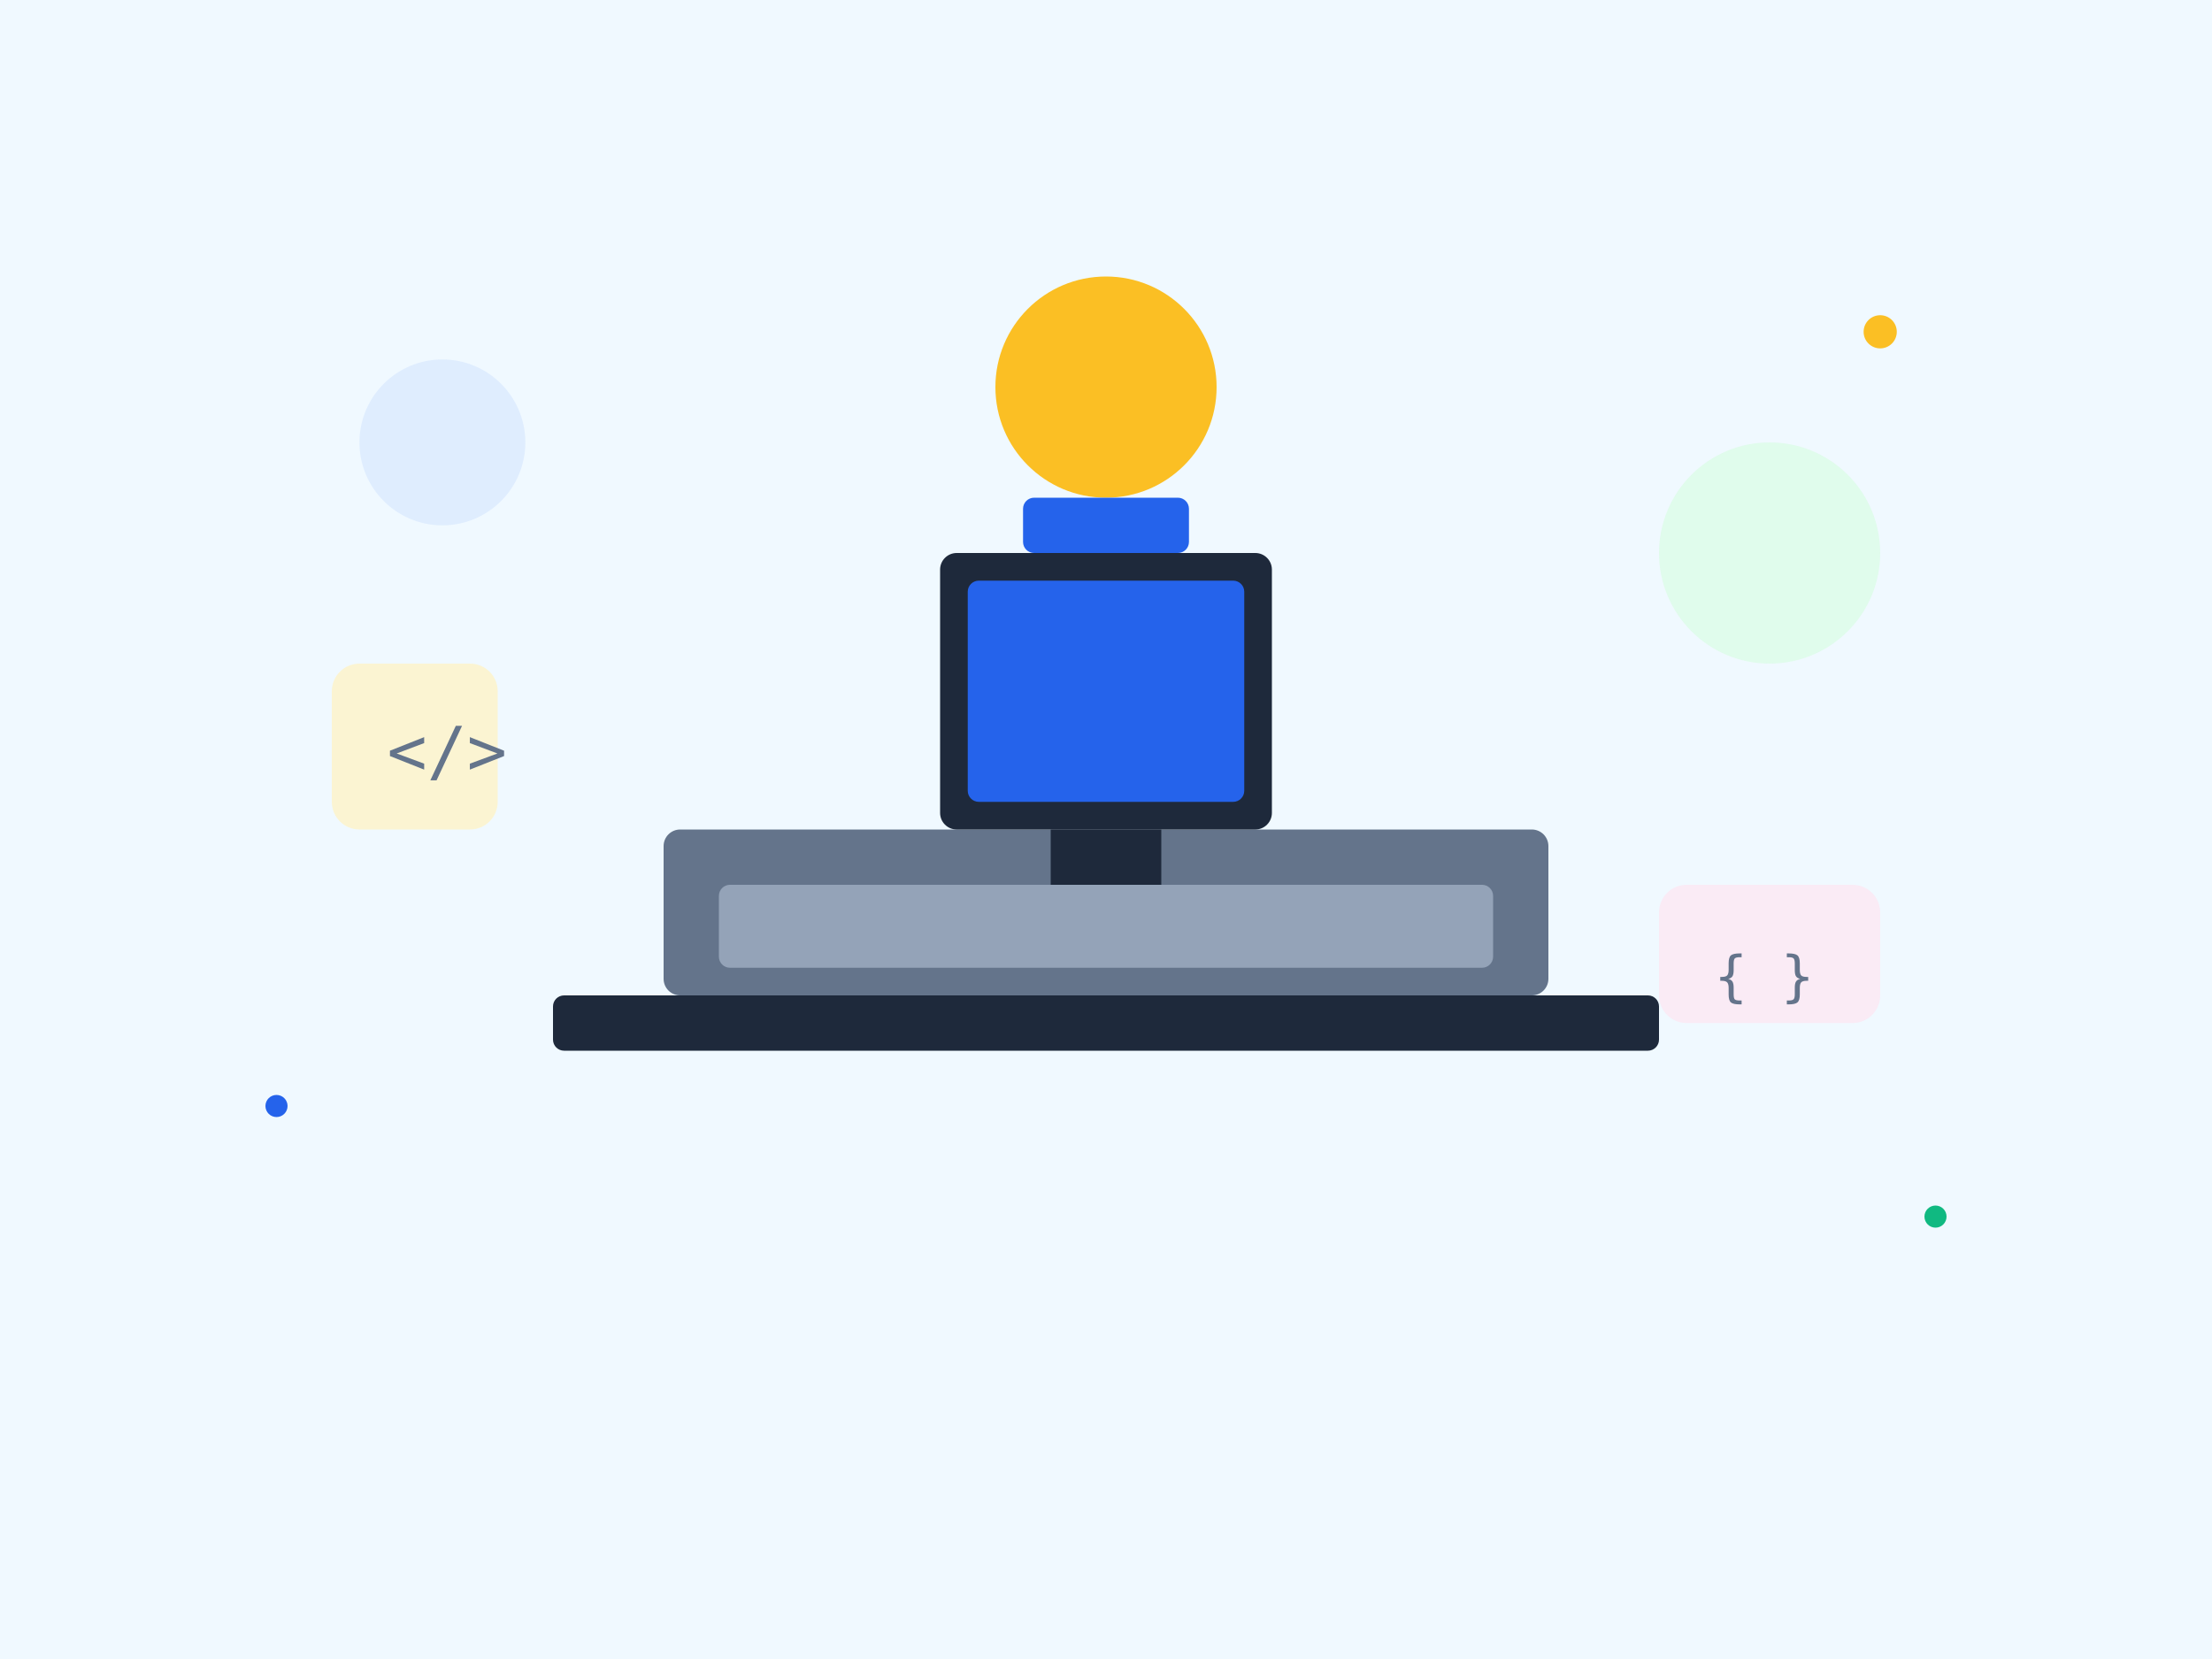
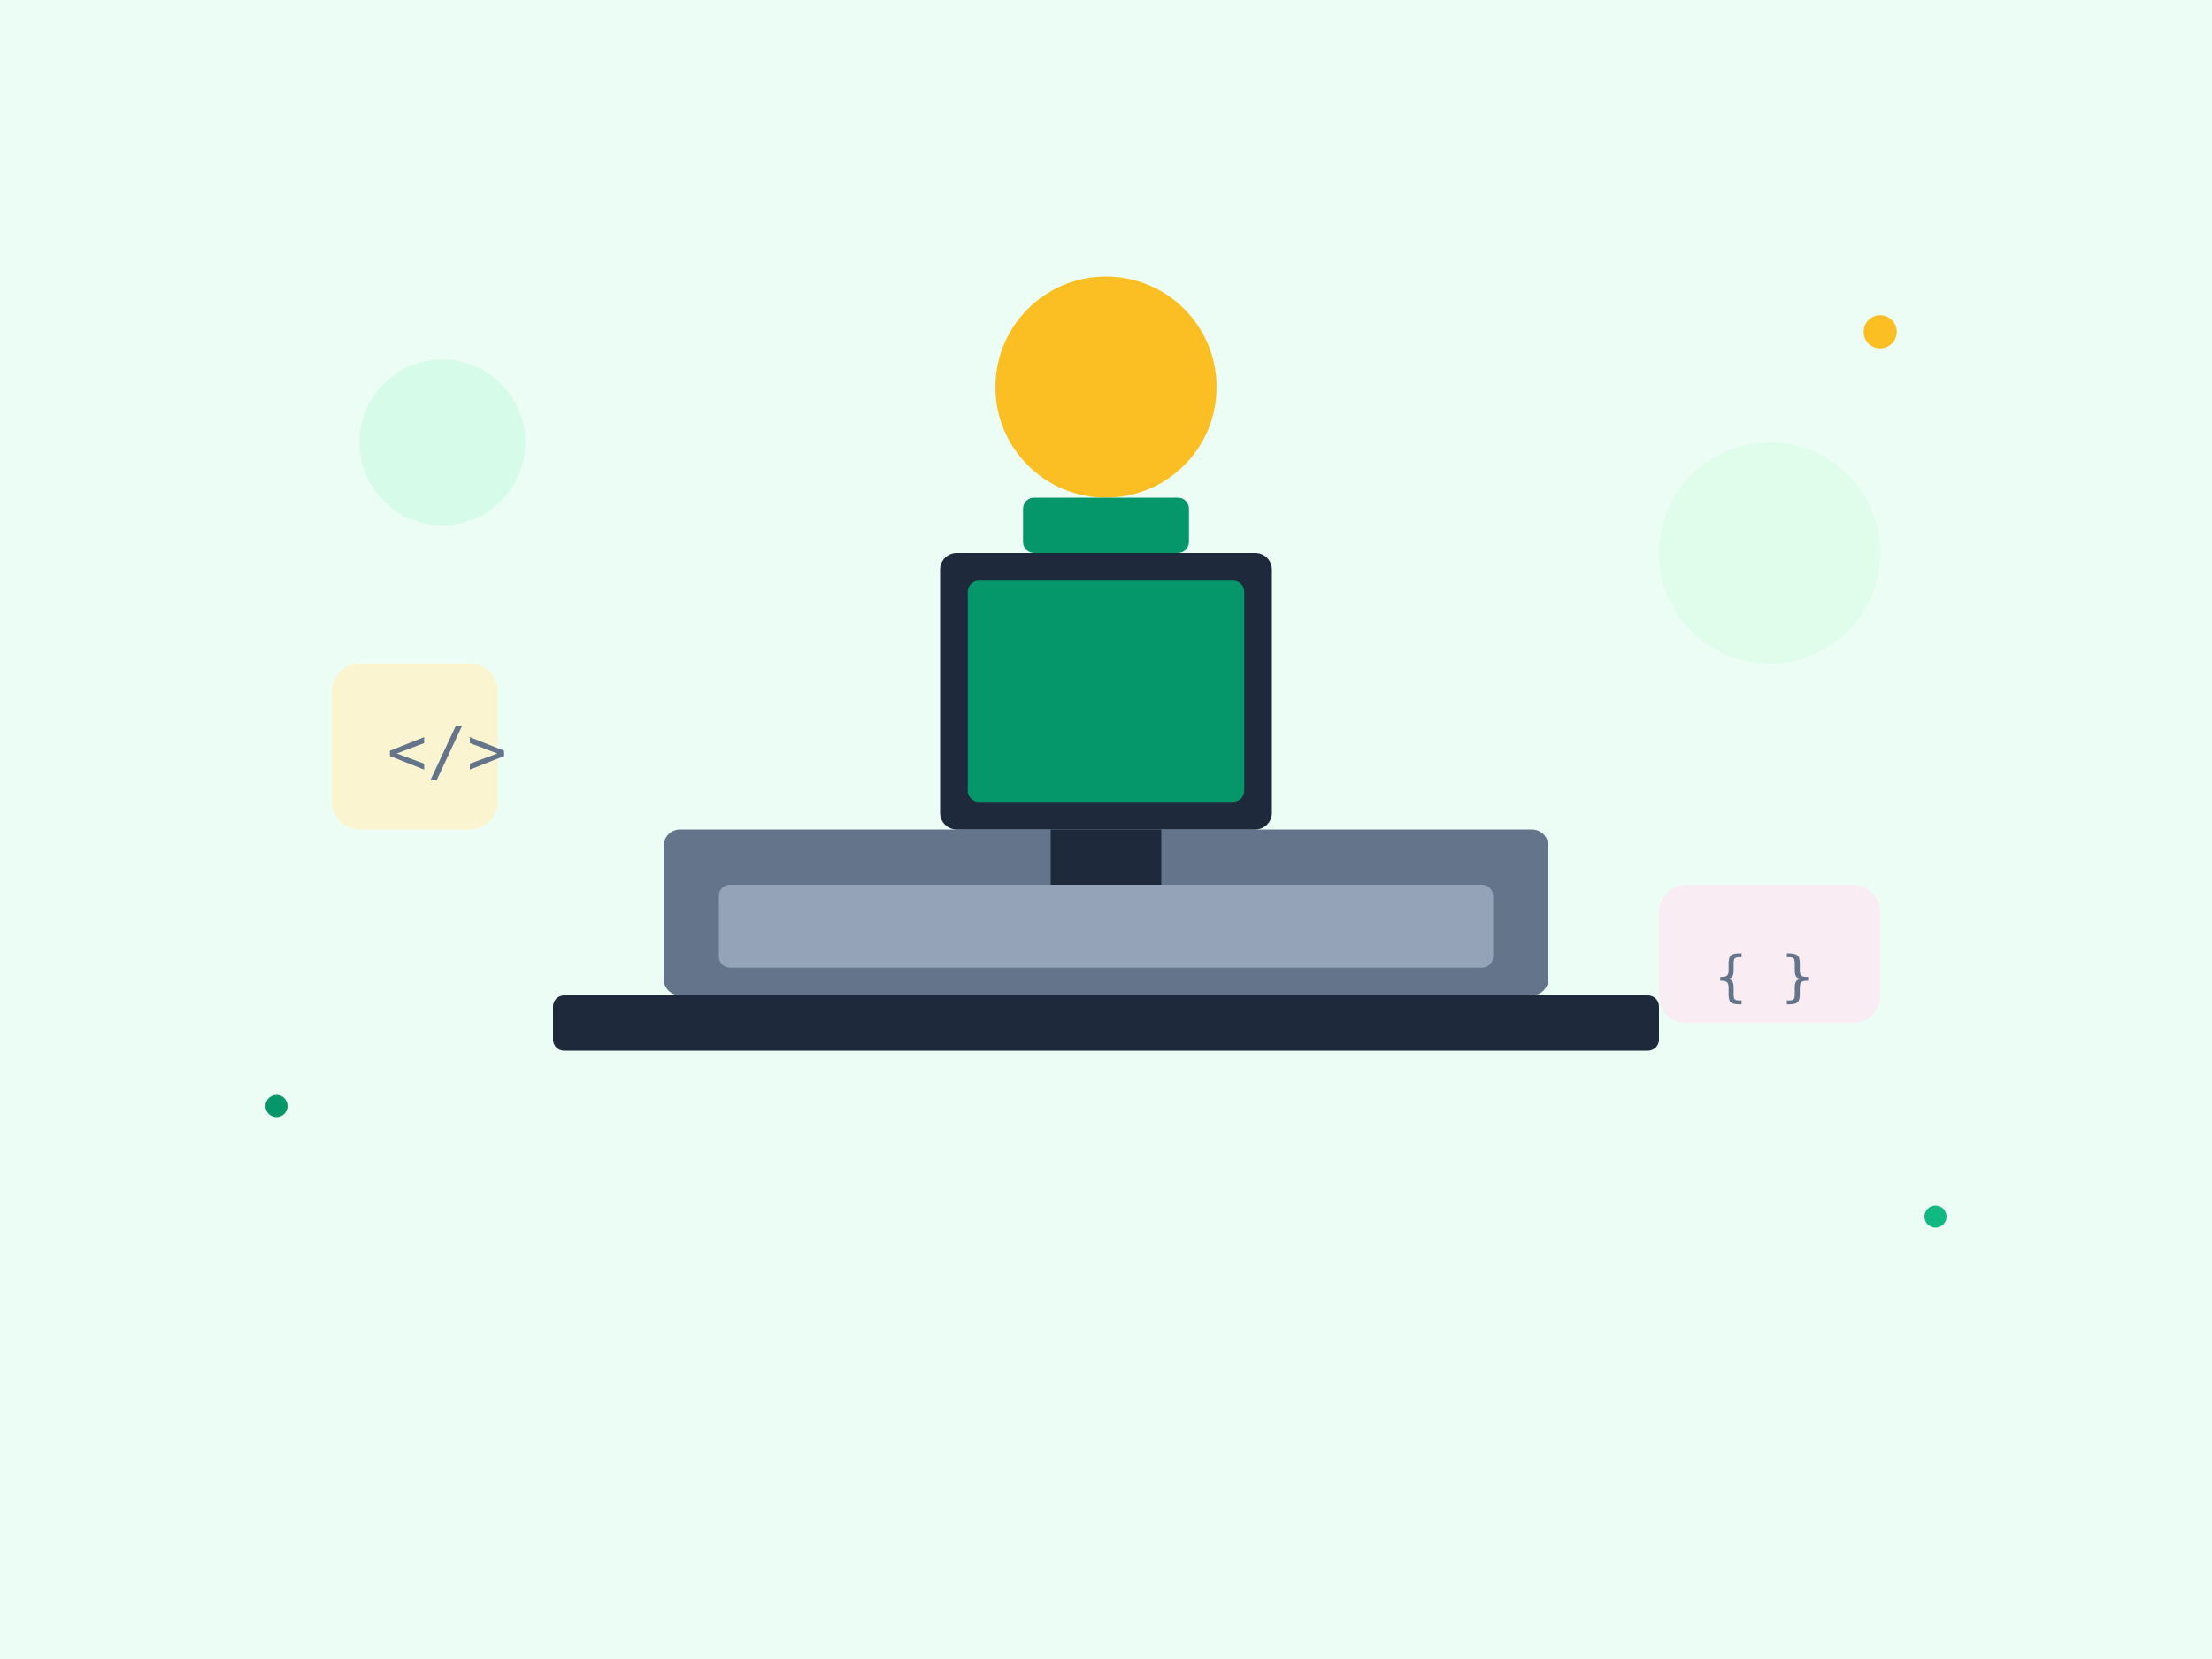
<svg xmlns="http://www.w3.org/2000/svg" viewBox="0 0 400 300">
-   <rect fill="#f0f9ff" width="400" height="300" />
+   <rect fill="#ecfdf5" width="400" height="300" />
  <rect x="100" y="180" width="200" height="10" rx="2" fill="#1e293b" />
  <rect x="120" y="150" width="160" height="30" rx="3" fill="#64748b" />
  <rect x="130" y="160" width="140" height="15" rx="2" fill="#94a3b8" />
  <rect x="170" y="100" width="60" height="50" rx="3" fill="#1e293b" />
-   <rect x="175" y="105" width="50" height="40" rx="2" fill="#2563eb" />
+   <rect x="175" y="105" width="50" height="40" rx="2" fill="#059669" />
  <rect x="190" y="150" width="20" height="10" fill="#1e293b" />
  <circle cx="200" cy="70" r="20" fill="#fbbf24" />
-   <rect x="185" y="90" width="30" height="10" rx="2" fill="#2563eb" />
-   <circle cx="80" cy="80" r="15" fill="#dbeafe" opacity="0.8" />
+   <rect x="185" y="90" width="30" height="10" rx="2" fill="#059669" />
+   <circle cx="80" cy="80" r="15" fill="#d1fae5" opacity="0.8" />
  <circle cx="320" cy="100" r="20" fill="#dcfce7" opacity="0.8" />
  <rect x="60" y="120" width="30" height="30" rx="5" fill="#fef3c7" opacity="0.8" />
  <rect x="300" y="160" width="40" height="25" rx="5" fill="#fce7f3" opacity="0.8" />
  <text x="70" y="140" font-family="monospace" font-size="12" fill="#64748b">&lt;/&gt;</text>
  <text x="310" y="180" font-family="monospace" font-size="10" fill="#64748b">{  }</text>
  <circle cx="340" cy="60" r="3" fill="#fbbf24" />
-   <circle cx="50" cy="200" r="2" fill="#2563eb" />
+   <circle cx="50" cy="200" r="2" fill="#059669" />
  <circle cx="350" cy="220" r="2" fill="#10b981" />
</svg>
